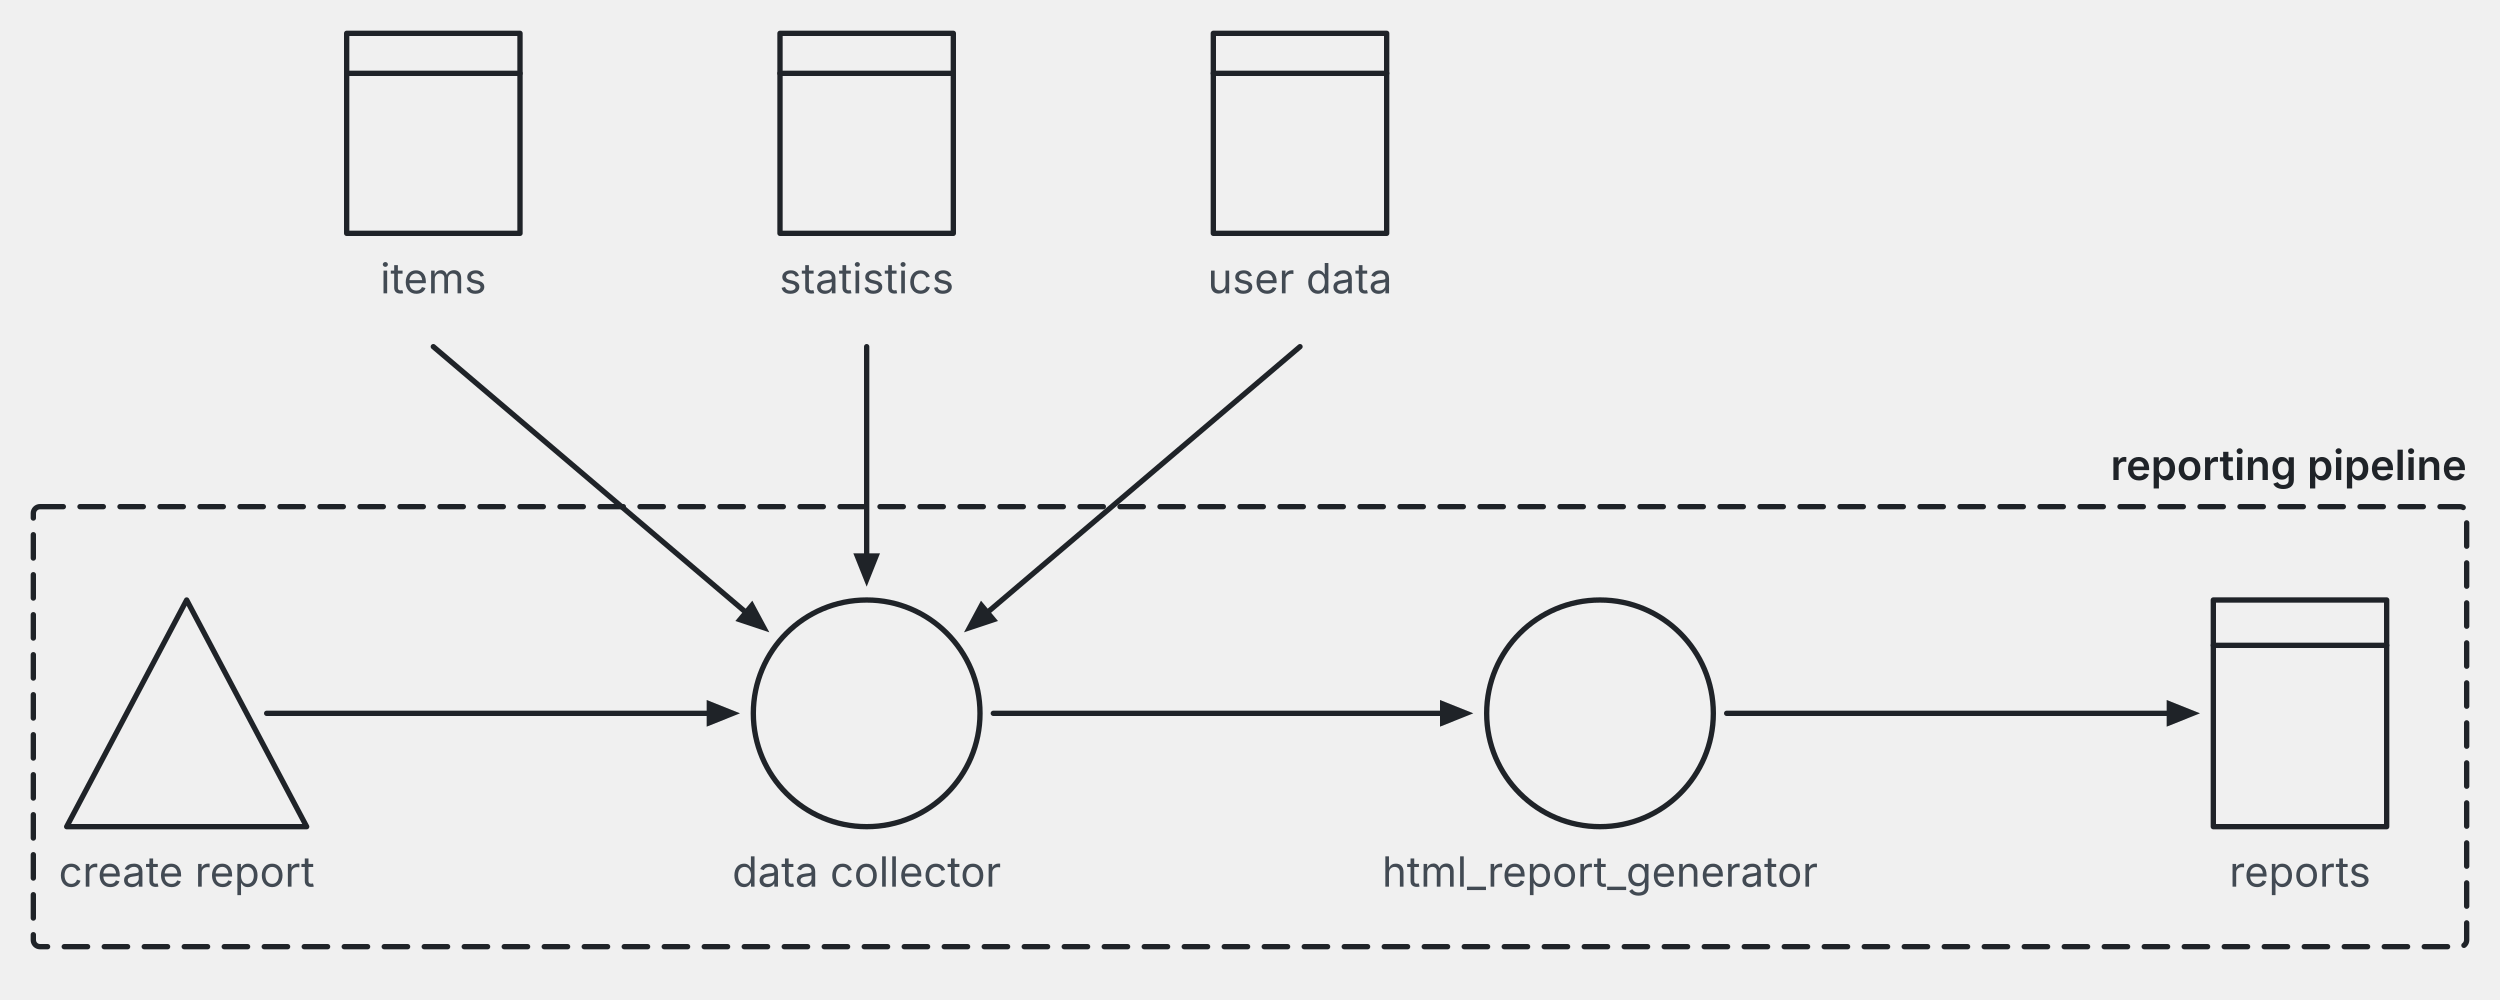
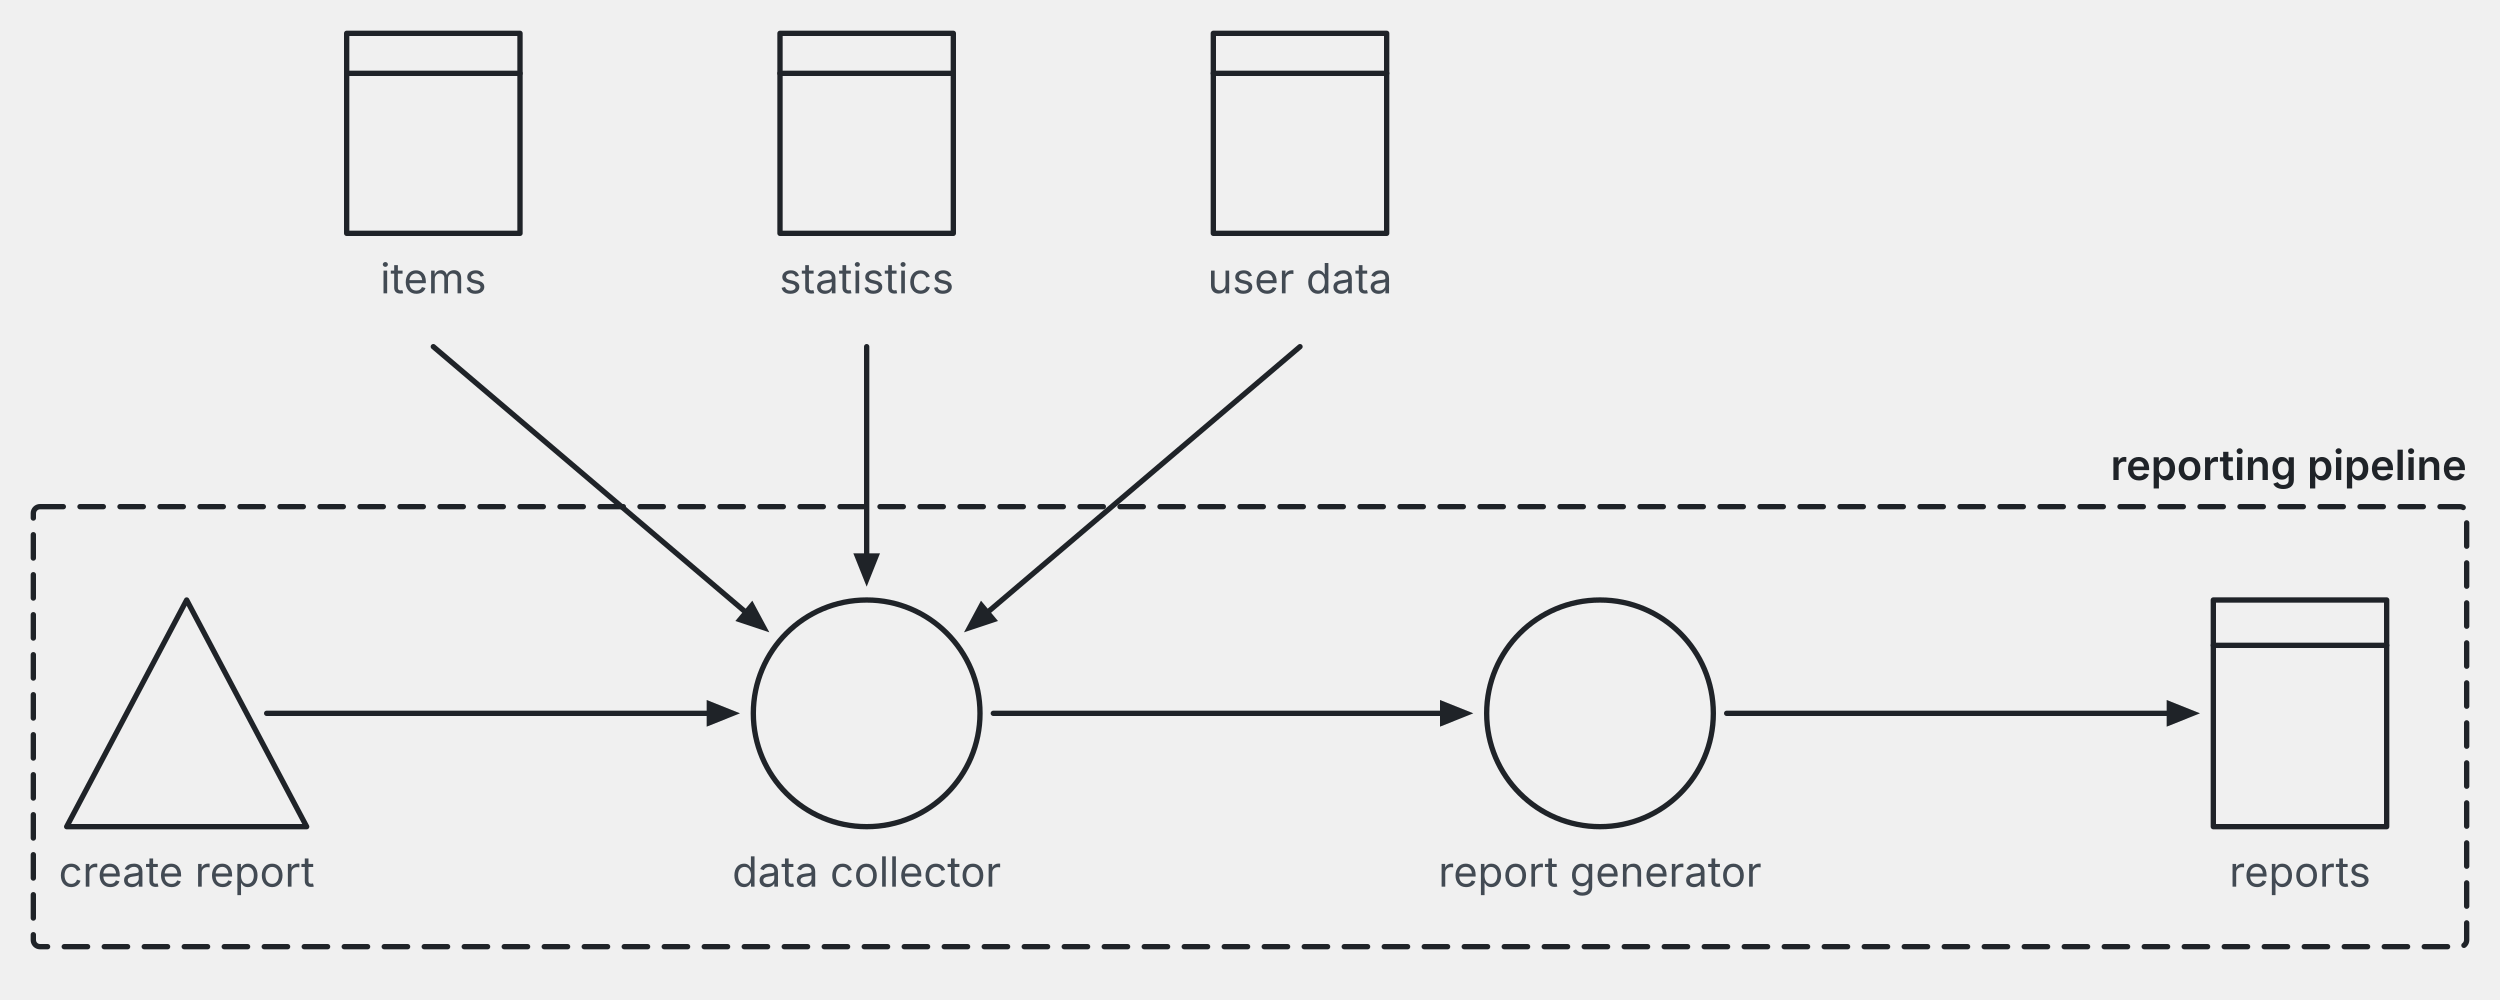
<svg xmlns="http://www.w3.org/2000/svg" width="750" height="300" viewBox="0 0 750 300" role="img" aria-label="Grouping">
  <style>
.s{fill:none;stroke:#1f2328;stroke-width:1.6;stroke-linecap:round;stroke-linejoin:round}
.d{stroke-dasharray:7 5}
.h{fill:#1f2328}
.bg{fill:#ffffff}
.x{fill:#d0d7de;stroke:#1f2328;stroke-width:1.6}
text{font-family:-apple-system,BlinkMacSystemFont,"Segoe UI",Inter,Helvetica,Arial,sans-serif;fill:#1f2328}
.l{font-size:12.5px;fill:#424a53;text-anchor:middle}
.k{font-size:15px;font-weight:600;text-anchor:middle;dominant-baseline:central}
.t{font-size:12.5px}
.ok{fill:#1a7f37;font-size:12px;font-weight:700;letter-spacing:.1em}
.no{fill:#cf222e;font-size:12px;font-weight:700;letter-spacing:.1em}
</style>
  <rect class="s" x="104" y="10" width="52" height="60" />
  <path class="s" d="M104 22H156" />
  <text class="l" x="130" y="88">items</text>
  <path class="s" d="M130 104L224.7 184.5" />
  <path class="h" d="M230.8 189.7L220.6 186.3L225.7 180.2Z" />
  <rect class="s" x="234" y="10" width="52" height="60" />
  <path class="s" d="M234 22H286" />
  <text class="l" x="260" y="88">statistics</text>
  <path class="s" d="M260 104L260 168" />
  <path class="h" d="M260 176L256 166L264 166Z" />
  <rect class="s" x="364" y="10" width="52" height="60" />
  <path class="s" d="M364 22H416" />
  <text class="l" x="390" y="88">user data</text>
  <path class="s" d="M390 104L295.3 184.5" />
  <path class="h" d="M289.2 189.7L294.3 180.2L299.4 186.3Z" />
  <path class="s" d="M56 180L92 248H20Z" />
  <text class="l" x="56" y="266">create report</text>
  <circle class="s" cx="260" cy="214" r="34" />
  <text class="l" x="260" y="266">data collector</text>
  <circle class="s" cx="480" cy="214" r="34" />
-   <text class="l" x="480" y="266">html_report_generator</text>
+   <text class="l" x="480" y="266">report generator</text>
  <rect class="s" x="664" y="180" width="52" height="68" />
  <path class="s" d="M664 193.6H716" />
  <text class="l" x="690" y="266">reports</text>
  <path class="s" d="M80 214L214 214" />
  <path class="h" d="M222 214L212 218L212 210Z" />
  <path class="s" d="M298 214L434 214" />
  <path class="h" d="M442 214L432 218L432 210Z" />
  <path class="s" d="M518 214L652 214" />
  <path class="h" d="M660 214L650 218L650 210Z" />
  <rect class="s d" x="10" y="152" width="730" height="132" rx="2" />
  <text class="t" x="740" y="144" text-anchor="end" style="font-weight:600">reporting pipeline</text>
</svg>
